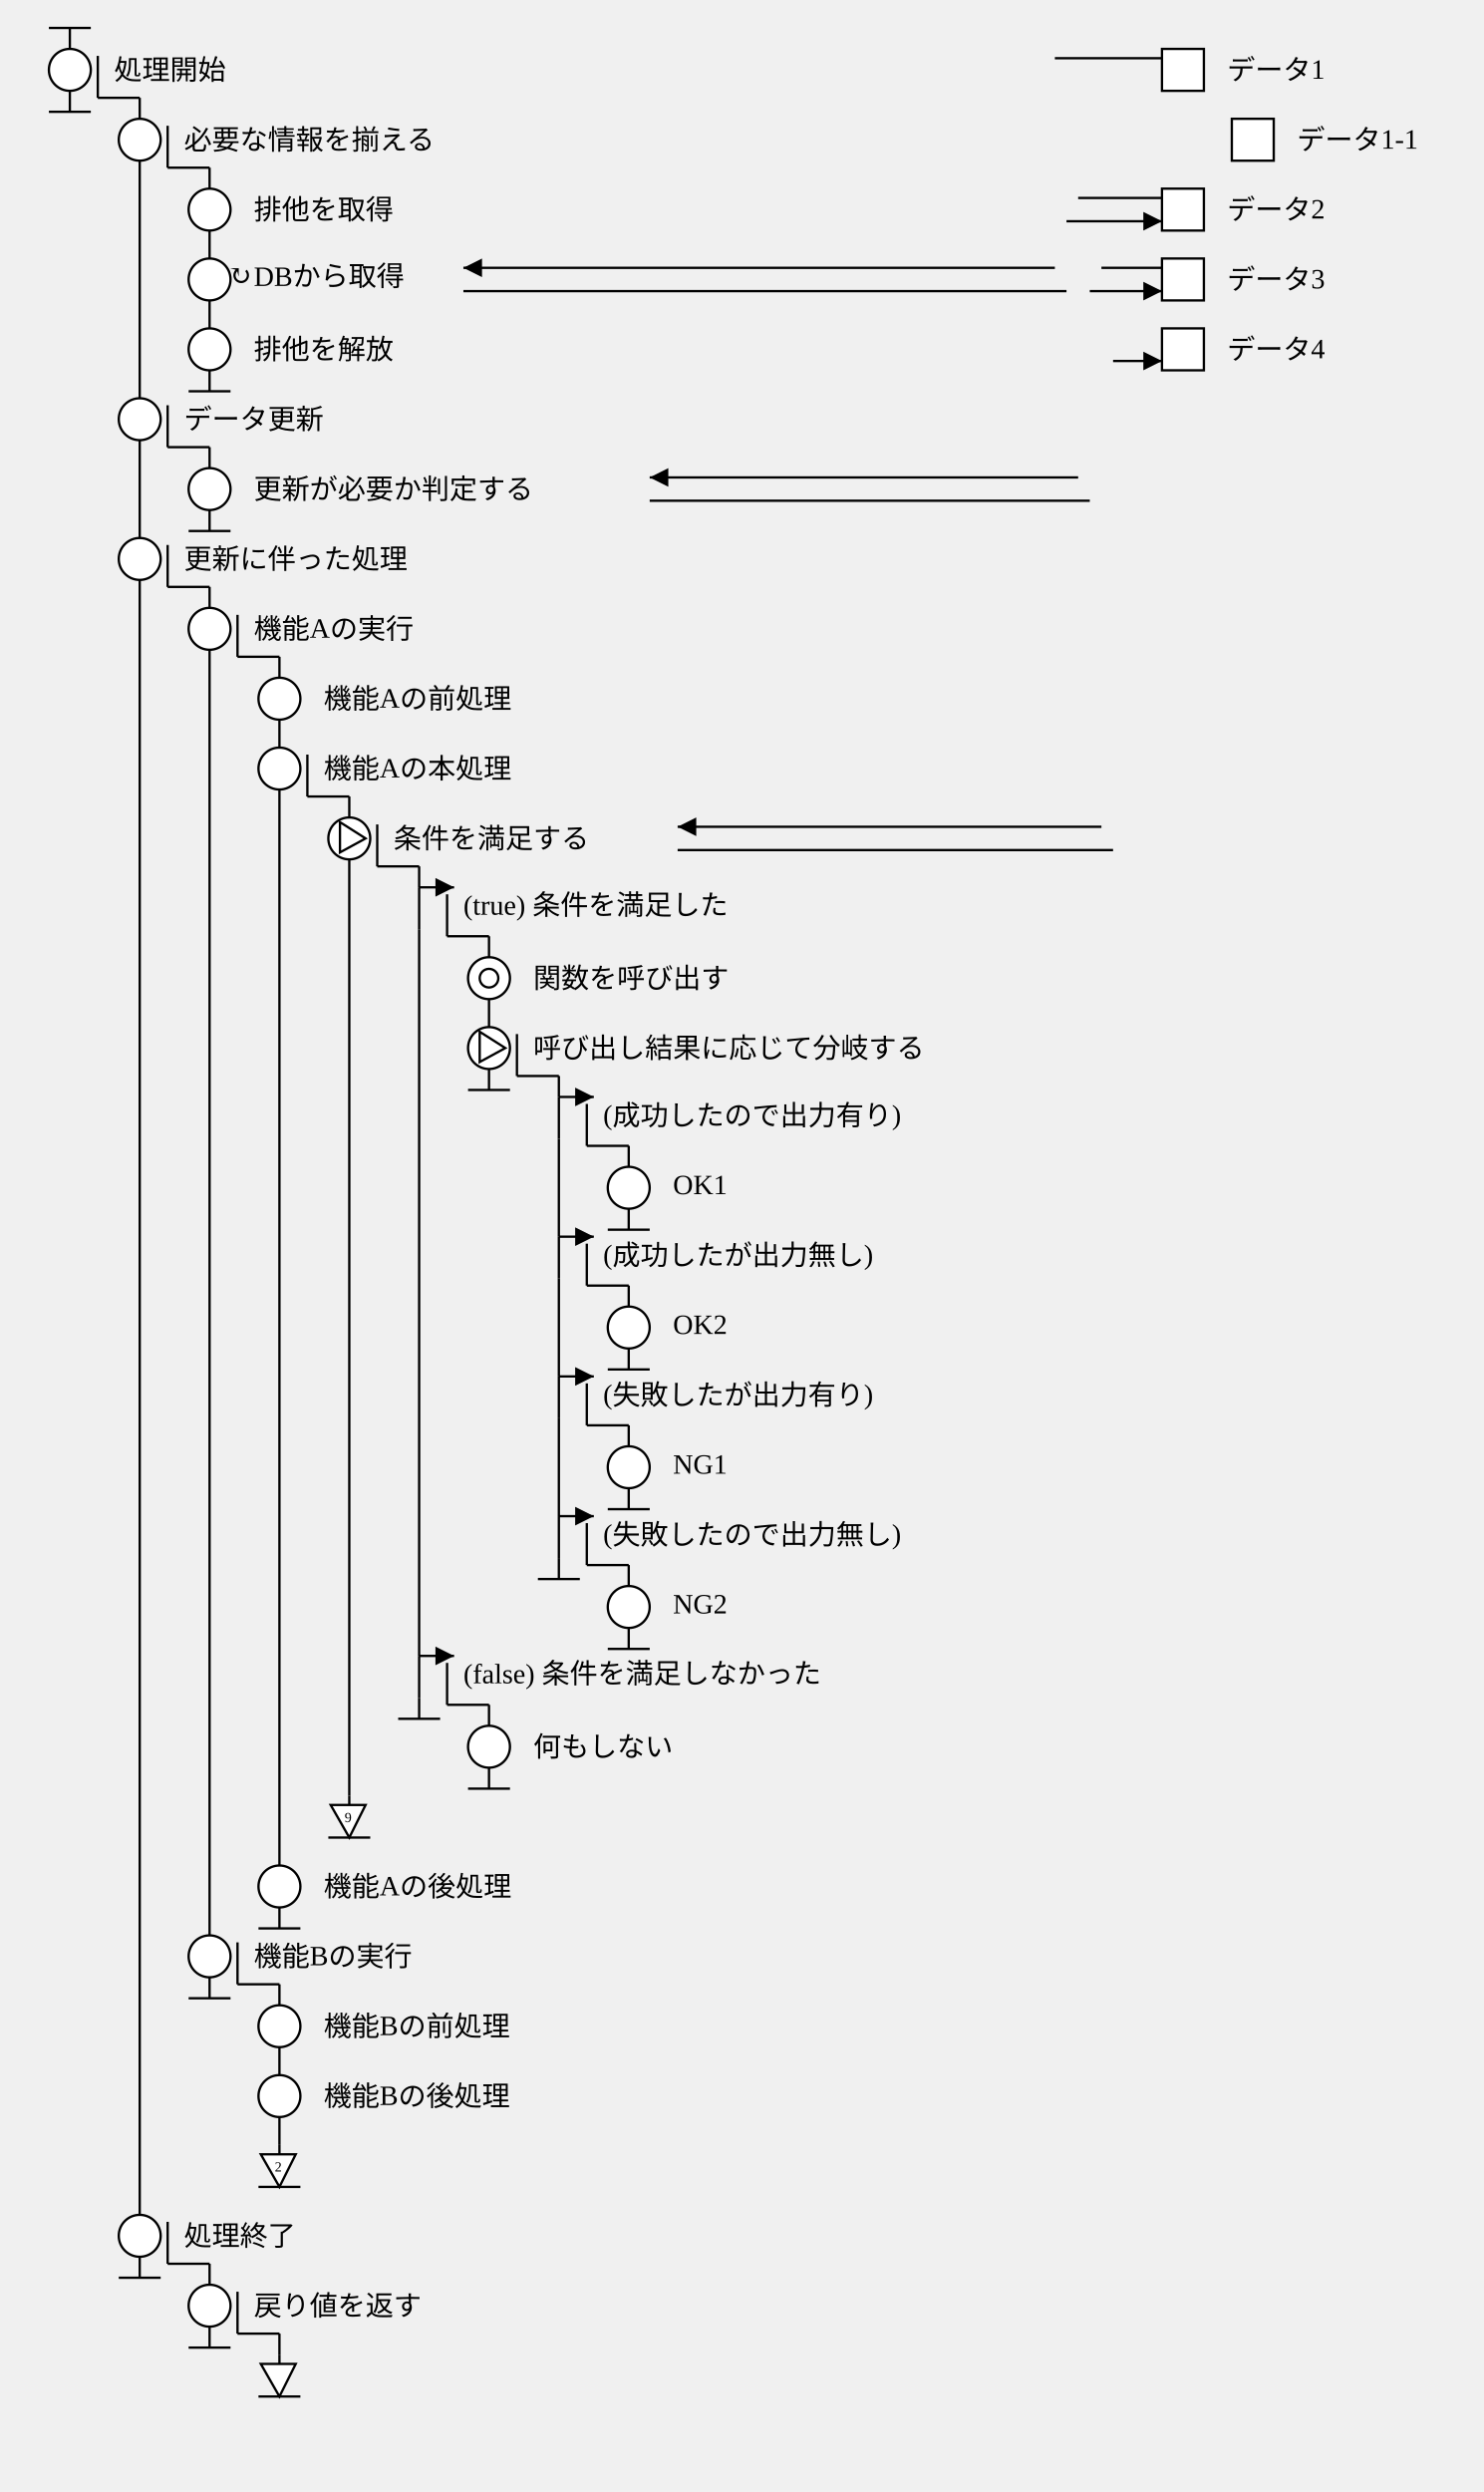
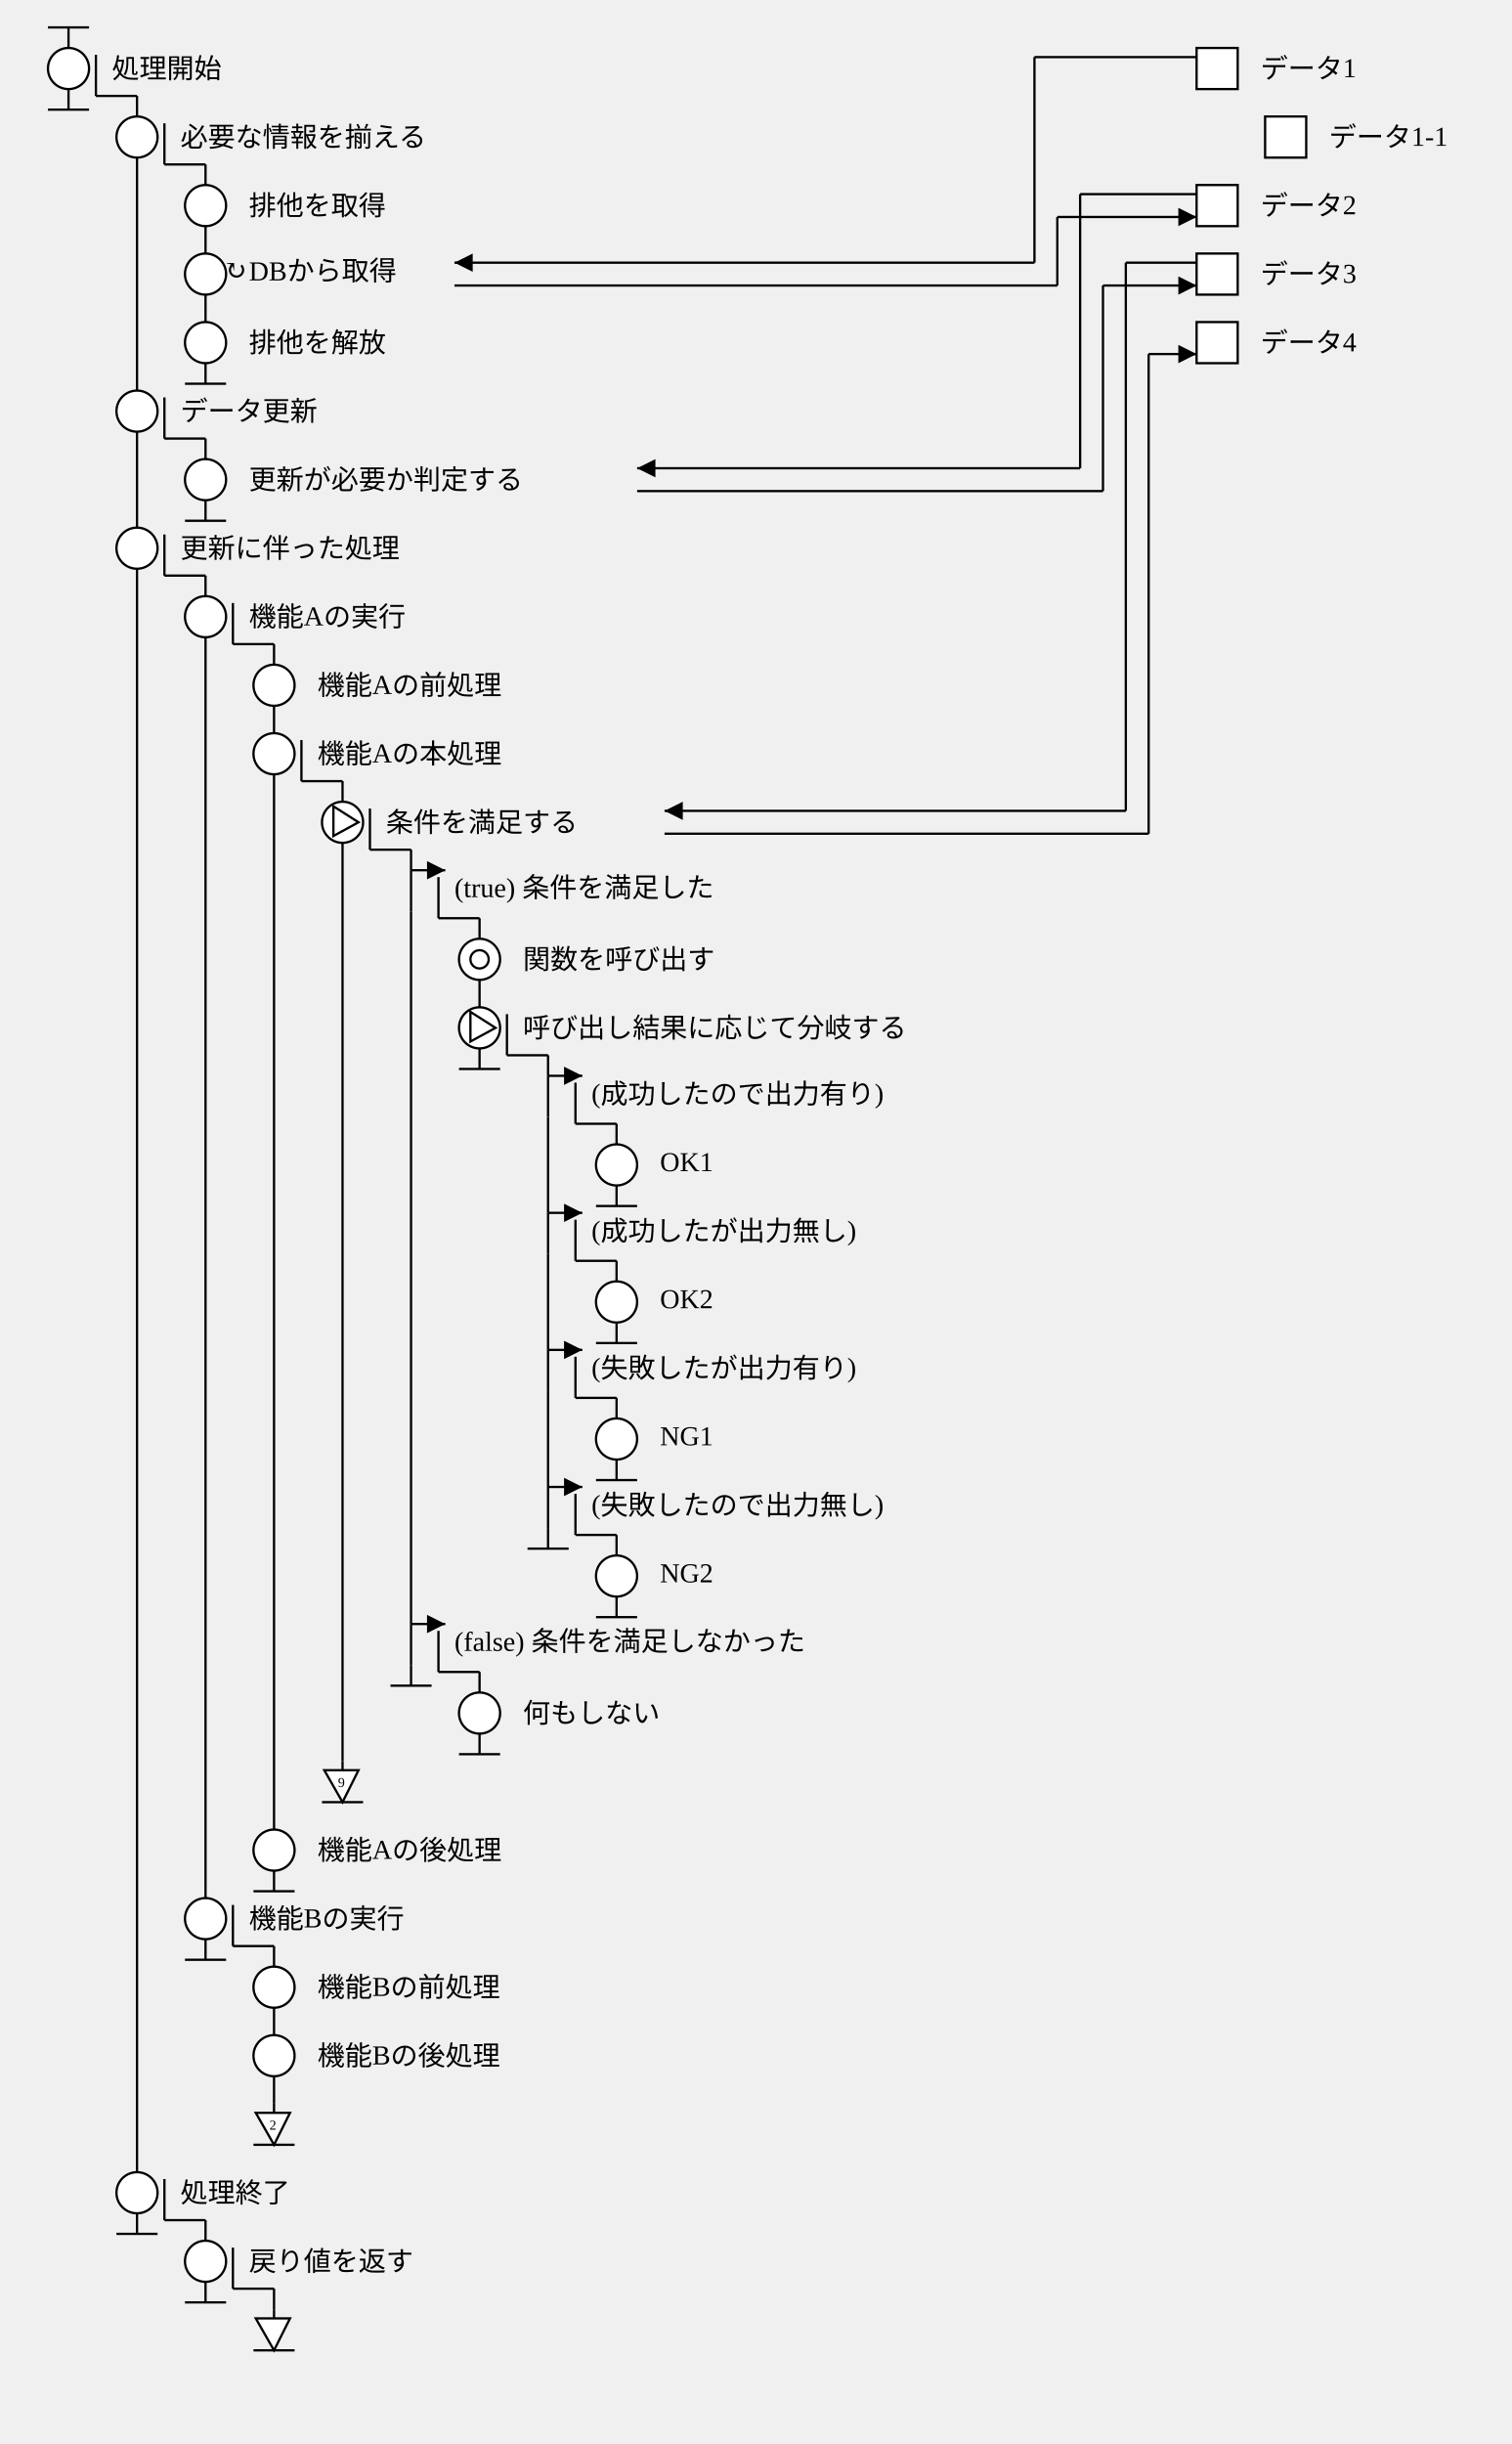
- <svg xmlns="http://www.w3.org/2000/svg" width="637" height="1070" style="background-color: #AFC0B1">
+ <svg xmlns="http://www.w3.org/2000/svg" width="662" height="1070" style="background-color: #AFC0B1">
  <circle cx="30" cy="30" r="9" fill="white" stroke="black" />
  <text x="49" y="30" text-anchor="left" dominant-baseline="middle" font-size="100%" rotate="0">処理開始</text>
  <line x1="30" y1="12" x2="30" y2="21" stroke="black" />
  <line x1="21" y1="12" x2="39" y2="12" stroke="black" />
  <line x1="30" y1="39" x2="30" y2="48" stroke="black" />
  <line x1="21" y1="48" x2="39" y2="48" stroke="black" />
  <circle cx="60" cy="60" r="9" fill="white" stroke="black" />
  <text x="79" y="60" text-anchor="left" dominant-baseline="middle" font-size="100%" rotate="0">必要な情報を揃える</text>
  <line x1="60" y1="42" x2="60" y2="51" stroke="black" />
  <line x1="42" y1="42" x2="60" y2="42" stroke="black" />
  <line x1="42" y1="24" x2="42" y2="42" stroke="black" />
  <circle cx="90" cy="90" r="9" fill="white" stroke="black" />
  <text x="109" y="90" text-anchor="left" dominant-baseline="middle" font-size="100%" rotate="0">排他を取得</text>
  <line x1="90" y1="72" x2="90" y2="81" stroke="black" />
  <line x1="72" y1="72" x2="90" y2="72" stroke="black" />
  <line x1="72" y1="54" x2="72" y2="72" stroke="black" />
  <circle cx="90" cy="120" r="9" fill="white" stroke="black" />
  <text x="98" y="119" text-anchor="left" dominant-baseline="middle" font-size="100%" rotate="240">↻</text>
  <text x="109" y="120" text-anchor="left" dominant-baseline="middle" font-size="100%" rotate="0">DBから取得</text>
  <line x1="90" y1="99" x2="90" y2="111" stroke="black" />
  <circle cx="90" cy="150" r="9" fill="white" stroke="black" />
  <text x="109" y="150" text-anchor="left" dominant-baseline="middle" font-size="100%" rotate="0">排他を解放</text>
  <line x1="90" y1="129" x2="90" y2="141" stroke="black" />
  <line x1="90" y1="159" x2="90" y2="168" stroke="black" />
  <line x1="81" y1="168" x2="99" y2="168" stroke="black" />
  <circle cx="60" cy="180" r="9" fill="white" stroke="black" />
  <text x="79" y="180" text-anchor="left" dominant-baseline="middle" font-size="100%" rotate="0">データ更新</text>
  <line x1="60" y1="69" x2="60" y2="171" stroke="black" />
  <circle cx="90" cy="210" r="9" fill="white" stroke="black" />
  <text x="109" y="210" text-anchor="left" dominant-baseline="middle" font-size="100%" rotate="0">更新が必要か判定する</text>
  <line x1="90" y1="219" x2="90" y2="228" stroke="black" />
  <line x1="81" y1="228" x2="99" y2="228" stroke="black" />
  <line x1="90" y1="192" x2="90" y2="201" stroke="black" />
  <line x1="72" y1="192" x2="90" y2="192" stroke="black" />
  <line x1="72" y1="174" x2="72" y2="192" stroke="black" />
  <circle cx="60" cy="240" r="9" fill="white" stroke="black" />
  <text x="79" y="240" text-anchor="left" dominant-baseline="middle" font-size="100%" rotate="0">更新に伴った処理</text>
  <line x1="60" y1="189" x2="60" y2="231" stroke="black" />
  <circle cx="90" cy="270" r="9" fill="white" stroke="black" />
  <text x="109" y="270" text-anchor="left" dominant-baseline="middle" font-size="100%" rotate="0">機能Aの実行</text>
  <line x1="90" y1="252" x2="90" y2="261" stroke="black" />
  <line x1="72" y1="252" x2="90" y2="252" stroke="black" />
  <line x1="72" y1="234" x2="72" y2="252" stroke="black" />
  <circle cx="120" cy="300" r="9" fill="white" stroke="black" />
  <text x="139" y="300" text-anchor="left" dominant-baseline="middle" font-size="100%" rotate="0">機能Aの前処理</text>
  <line x1="120" y1="282" x2="120" y2="291" stroke="black" />
  <line x1="102" y1="282" x2="120" y2="282" stroke="black" />
  <line x1="102" y1="264" x2="102" y2="282" stroke="black" />
  <circle cx="120" cy="330" r="9" fill="white" stroke="black" />
  <text x="139" y="330" text-anchor="left" dominant-baseline="middle" font-size="100%" rotate="0">機能Aの本処理</text>
  <line x1="120" y1="309" x2="120" y2="321" stroke="black" />
  <circle cx="150" cy="360" r="9" fill="white" stroke="black" />
  <polygon points="157 360 146 366 146 353" fill="white" stroke="black" />
  <text x="169" y="360" text-anchor="left" dominant-baseline="middle" font-size="100%" rotate="0">条件を満足する</text>
  <line x1="150" y1="342" x2="150" y2="351" stroke="black" />
  <line x1="132" y1="342" x2="150" y2="342" stroke="black" />
  <line x1="132" y1="324" x2="132" y2="342" stroke="black" />
  <line x1="180" y1="381" x2="180" y2="399" stroke="black" />
  <line x1="180" y1="381" x2="195" y2="381" stroke="black" />
  <path d="M 195 381 L 187 377 L 187 385" />
  <text x="199" y="390" text-anchor="left" dominant-baseline="middle" font-size="100%" rotate="0">(true) 条件を満足した</text>
  <line x1="180" y1="372" x2="180" y2="381" stroke="black" />
  <line x1="162" y1="372" x2="180" y2="372" stroke="black" />
  <line x1="162" y1="354" x2="162" y2="372" stroke="black" />
  <circle cx="210" cy="420" r="9" fill="white" stroke="black" />
  <circle cx="210" cy="420" r="4" fill="white" stroke="black" />
  <text x="229" y="420" text-anchor="left" dominant-baseline="middle" font-size="100%" rotate="0">関数を呼び出す</text>
  <line x1="210" y1="402" x2="210" y2="411" stroke="black" />
  <line x1="192" y1="402" x2="210" y2="402" stroke="black" />
  <line x1="192" y1="384" x2="192" y2="402" stroke="black" />
  <circle cx="210" cy="450" r="9" fill="white" stroke="black" />
  <polygon points="217 450 206 456 206 443" fill="white" stroke="black" />
  <text x="229" y="450" text-anchor="left" dominant-baseline="middle" font-size="100%" rotate="0">呼び出し結果に応じて分岐する</text>
  <line x1="210" y1="429" x2="210" y2="441" stroke="black" />
  <line x1="210" y1="459" x2="210" y2="468" stroke="black" />
  <line x1="201" y1="468" x2="219" y2="468" stroke="black" />
  <line x1="240" y1="471" x2="240" y2="489" stroke="black" />
  <line x1="240" y1="471" x2="255" y2="471" stroke="black" />
  <path d="M 255 471 L 247 467 L 247 475" />
  <text x="259" y="480" text-anchor="left" dominant-baseline="middle" font-size="100%" rotate="0">(成功したので出力有り)</text>
  <line x1="240" y1="462" x2="240" y2="471" stroke="black" />
  <line x1="222" y1="462" x2="240" y2="462" stroke="black" />
  <line x1="222" y1="444" x2="222" y2="462" stroke="black" />
  <circle cx="270" cy="510" r="9" fill="white" stroke="black" />
  <text x="289" y="510" text-anchor="left" dominant-baseline="middle" font-size="100%" rotate="0">OK1</text>
  <line x1="270" y1="519" x2="270" y2="528" stroke="black" />
  <line x1="261" y1="528" x2="279" y2="528" stroke="black" />
  <line x1="270" y1="492" x2="270" y2="501" stroke="black" />
  <line x1="252" y1="492" x2="270" y2="492" stroke="black" />
  <line x1="252" y1="474" x2="252" y2="492" stroke="black" />
  <line x1="240" y1="531" x2="240" y2="549" stroke="black" />
  <line x1="240" y1="531" x2="255" y2="531" stroke="black" />
  <path d="M 255 531 L 247 527 L 247 535" />
  <text x="259" y="540" text-anchor="left" dominant-baseline="middle" font-size="100%" rotate="0">(成功したが出力無し)</text>
  <line x1="240" y1="489" x2="240" y2="531" stroke="black" />
  <circle cx="270" cy="570" r="9" fill="white" stroke="black" />
  <text x="289" y="570" text-anchor="left" dominant-baseline="middle" font-size="100%" rotate="0">OK2</text>
  <line x1="270" y1="579" x2="270" y2="588" stroke="black" />
  <line x1="261" y1="588" x2="279" y2="588" stroke="black" />
  <line x1="270" y1="552" x2="270" y2="561" stroke="black" />
  <line x1="252" y1="552" x2="270" y2="552" stroke="black" />
  <line x1="252" y1="534" x2="252" y2="552" stroke="black" />
  <line x1="240" y1="591" x2="240" y2="609" stroke="black" />
  <line x1="240" y1="591" x2="255" y2="591" stroke="black" />
  <path d="M 255 591 L 247 587 L 247 595" />
  <text x="259" y="600" text-anchor="left" dominant-baseline="middle" font-size="100%" rotate="0">(失敗したが出力有り)</text>
  <line x1="240" y1="549" x2="240" y2="591" stroke="black" />
  <circle cx="270" cy="630" r="9" fill="white" stroke="black" />
  <text x="289" y="630" text-anchor="left" dominant-baseline="middle" font-size="100%" rotate="0">NG1</text>
  <line x1="270" y1="639" x2="270" y2="648" stroke="black" />
  <line x1="261" y1="648" x2="279" y2="648" stroke="black" />
  <line x1="270" y1="612" x2="270" y2="621" stroke="black" />
  <line x1="252" y1="612" x2="270" y2="612" stroke="black" />
  <line x1="252" y1="594" x2="252" y2="612" stroke="black" />
  <line x1="240" y1="651" x2="240" y2="669" stroke="black" />
  <line x1="240" y1="651" x2="255" y2="651" stroke="black" />
  <path d="M 255 651 L 247 647 L 247 655" />
  <text x="259" y="660" text-anchor="left" dominant-baseline="middle" font-size="100%" rotate="0">(失敗したので出力無し)</text>
  <line x1="240" y1="609" x2="240" y2="651" stroke="black" />
  <line x1="240" y1="669" x2="240" y2="678" stroke="black" />
  <line x1="231" y1="678" x2="249" y2="678" stroke="black" />
  <circle cx="270" cy="690" r="9" fill="white" stroke="black" />
  <text x="289" y="690" text-anchor="left" dominant-baseline="middle" font-size="100%" rotate="0">NG2</text>
  <line x1="270" y1="699" x2="270" y2="708" stroke="black" />
  <line x1="261" y1="708" x2="279" y2="708" stroke="black" />
  <line x1="270" y1="672" x2="270" y2="681" stroke="black" />
  <line x1="252" y1="672" x2="270" y2="672" stroke="black" />
  <line x1="252" y1="654" x2="252" y2="672" stroke="black" />
  <line x1="180" y1="711" x2="180" y2="729" stroke="black" />
  <line x1="180" y1="711" x2="195" y2="711" stroke="black" />
  <path d="M 195 711 L 187 707 L 187 715" />
  <text x="199" y="720" text-anchor="left" dominant-baseline="middle" font-size="100%" rotate="0">(false) 条件を満足しなかった</text>
  <line x1="180" y1="399" x2="180" y2="711" stroke="black" />
  <line x1="180" y1="729" x2="180" y2="738" stroke="black" />
  <line x1="171" y1="738" x2="189" y2="738" stroke="black" />
  <circle cx="210" cy="750" r="9" fill="white" stroke="black" />
  <text x="229" y="750" text-anchor="left" dominant-baseline="middle" font-size="100%" rotate="0">何もしない</text>
  <line x1="210" y1="759" x2="210" y2="768" stroke="black" />
  <line x1="201" y1="768" x2="219" y2="768" stroke="black" />
  <line x1="210" y1="732" x2="210" y2="741" stroke="black" />
  <line x1="192" y1="732" x2="210" y2="732" stroke="black" />
  <line x1="192" y1="714" x2="192" y2="732" stroke="black" />
  <line x1="150" y1="771" x2="150" y2="780" stroke="black" />
  <polygon points="150 789 142 775 157 775" fill="white" stroke="black" />
  <line x1="141" y1="789" x2="159" y2="789" stroke="black" />
  <text x="148" y="781" text-anchor="left" dominant-baseline="middle" font-size="50%" rotate="0">9</text>
  <line x1="150" y1="369" x2="150" y2="771" stroke="black" />
  <circle cx="120" cy="810" r="9" fill="white" stroke="black" />
  <text x="139" y="810" text-anchor="left" dominant-baseline="middle" font-size="100%" rotate="0">機能Aの後処理</text>
  <line x1="120" y1="339" x2="120" y2="801" stroke="black" />
  <line x1="120" y1="819" x2="120" y2="828" stroke="black" />
  <line x1="111" y1="828" x2="129" y2="828" stroke="black" />
  <circle cx="90" cy="840" r="9" fill="white" stroke="black" />
  <text x="109" y="840" text-anchor="left" dominant-baseline="middle" font-size="100%" rotate="0">機能Bの実行</text>
  <line x1="90" y1="279" x2="90" y2="831" stroke="black" />
  <line x1="90" y1="849" x2="90" y2="858" stroke="black" />
  <line x1="81" y1="858" x2="99" y2="858" stroke="black" />
  <circle cx="120" cy="870" r="9" fill="white" stroke="black" />
  <text x="139" y="870" text-anchor="left" dominant-baseline="middle" font-size="100%" rotate="0">機能Bの前処理</text>
  <line x1="120" y1="852" x2="120" y2="861" stroke="black" />
  <line x1="102" y1="852" x2="120" y2="852" stroke="black" />
  <line x1="102" y1="834" x2="102" y2="852" stroke="black" />
  <circle cx="120" cy="900" r="9" fill="white" stroke="black" />
  <text x="139" y="900" text-anchor="left" dominant-baseline="middle" font-size="100%" rotate="0">機能Bの後処理</text>
  <line x1="120" y1="879" x2="120" y2="891" stroke="black" />
  <line x1="120" y1="921" x2="120" y2="930" stroke="black" />
  <polygon points="120 939 112 925 127 925" fill="white" stroke="black" />
  <line x1="111" y1="939" x2="129" y2="939" stroke="black" />
  <text x="118" y="931" text-anchor="left" dominant-baseline="middle" font-size="50%" rotate="0">2</text>
  <line x1="120" y1="909" x2="120" y2="921" stroke="black" />
  <circle cx="60" cy="960" r="9" fill="white" stroke="black" />
  <text x="79" y="960" text-anchor="left" dominant-baseline="middle" font-size="100%" rotate="0">処理終了</text>
  <line x1="60" y1="249" x2="60" y2="951" stroke="black" />
  <line x1="60" y1="969" x2="60" y2="978" stroke="black" />
  <line x1="51" y1="978" x2="69" y2="978" stroke="black" />
  <circle cx="90" cy="990" r="9" fill="white" stroke="black" />
  <text x="109" y="990" text-anchor="left" dominant-baseline="middle" font-size="100%" rotate="0">戻り値を返す</text>
  <line x1="90" y1="999" x2="90" y2="1008" stroke="black" />
  <line x1="81" y1="1008" x2="99" y2="1008" stroke="black" />
  <line x1="90" y1="972" x2="90" y2="981" stroke="black" />
  <line x1="72" y1="972" x2="90" y2="972" stroke="black" />
  <line x1="72" y1="954" x2="72" y2="972" stroke="black" />
  <line x1="120" y1="1011" x2="120" y2="1020" stroke="black" />
  <polygon points="120 1029 112 1015 127 1015" fill="white" stroke="black" />
  <line x1="111" y1="1029" x2="129" y2="1029" stroke="black" />
  <line x1="120" y1="1002" x2="120" y2="1011" stroke="black" />
  <line x1="102" y1="1002" x2="120" y2="1002" stroke="black" />
  <line x1="102" y1="984" x2="102" y2="1002" stroke="black" />
  <line x1="199" y1="115" x2="453" y2="115" stroke="black" />
  <path d="M 199 115 L 207 111 L 207 119" />
-   <line x1="199" y1="125" x2="458" y2="125" stroke="black" />
-   <line x1="279" y1="205" x2="463" y2="205" stroke="black" />
+   <line x1="199" y1="125" x2="463" y2="125" stroke="black" />
+   <line x1="279" y1="205" x2="473" y2="205" stroke="black" />
  <path d="M 279 205 L 287 201 L 287 209" />
-   <line x1="279" y1="215" x2="468" y2="215" stroke="black" />
-   <line x1="291" y1="355" x2="473" y2="355" stroke="black" />
+   <line x1="279" y1="215" x2="483" y2="215" stroke="black" />
+   <line x1="291" y1="355" x2="493" y2="355" stroke="black" />
  <path d="M 291 355 L 299 351 L 299 359" />
-   <line x1="291" y1="365" x2="478" y2="365" stroke="black" />
-   <rect x="499" y="21" width="18" height="18" fill="white" stroke="black" />
-   <text x="527" y="30" text-anchor="left" dominant-baseline="middle" font-size="100%" rotate="0">データ1</text>
-   <line x1="453" y1="25" x2="499" y2="25" stroke="black" />
-   <rect x="529" y="51" width="18" height="18" fill="white" stroke="black" />
-   <text x="557" y="60" text-anchor="left" dominant-baseline="middle" font-size="100%" rotate="0">データ1-1</text>
-   <rect x="499" y="81" width="18" height="18" fill="white" stroke="black" />
-   <text x="527" y="90" text-anchor="left" dominant-baseline="middle" font-size="100%" rotate="0">データ2</text>
-   <line x1="458" y1="95" x2="499" y2="95" stroke="black" />
-   <path d="M 499 95 L 491 91 L 491 99" />
-   <line x1="463" y1="85" x2="499" y2="85" stroke="black" />
-   <rect x="499" y="111" width="18" height="18" fill="white" stroke="black" />
-   <text x="527" y="120" text-anchor="left" dominant-baseline="middle" font-size="100%" rotate="0">データ3</text>
-   <line x1="468" y1="125" x2="499" y2="125" stroke="black" />
-   <path d="M 499 125 L 491 121 L 491 129" />
-   <line x1="473" y1="115" x2="499" y2="115" stroke="black" />
-   <rect x="499" y="141" width="18" height="18" fill="white" stroke="black" />
-   <text x="527" y="150" text-anchor="left" dominant-baseline="middle" font-size="100%" rotate="0">データ4</text>
-   <line x1="478" y1="155" x2="499" y2="155" stroke="black" />
-   <path d="M 499 155 L 491 151 L 491 159" />
+   <line x1="291" y1="365" x2="503" y2="365" stroke="black" />
+   <rect x="524" y="21" width="18" height="18" fill="white" stroke="black" />
+   <text x="552" y="30" text-anchor="left" dominant-baseline="middle" font-size="100%" rotate="0">データ1</text>
+   <line x1="453" y1="25" x2="524" y2="25" stroke="black" />
+   <rect x="554" y="51" width="18" height="18" fill="white" stroke="black" />
+   <text x="582" y="60" text-anchor="left" dominant-baseline="middle" font-size="100%" rotate="0">データ1-1</text>
+   <rect x="524" y="81" width="18" height="18" fill="white" stroke="black" />
+   <text x="552" y="90" text-anchor="left" dominant-baseline="middle" font-size="100%" rotate="0">データ2</text>
+   <line x1="463" y1="95" x2="524" y2="95" stroke="black" />
+   <path d="M 524 95 L 516 91 L 516 99" />
+   <line x1="473" y1="85" x2="524" y2="85" stroke="black" />
+   <rect x="524" y="111" width="18" height="18" fill="white" stroke="black" />
+   <text x="552" y="120" text-anchor="left" dominant-baseline="middle" font-size="100%" rotate="0">データ3</text>
+   <line x1="483" y1="125" x2="524" y2="125" stroke="black" />
+   <path d="M 524 125 L 516 121 L 516 129" />
+   <line x1="493" y1="115" x2="524" y2="115" stroke="black" />
+   <rect x="524" y="141" width="18" height="18" fill="white" stroke="black" />
+   <text x="552" y="150" text-anchor="left" dominant-baseline="middle" font-size="100%" rotate="0">データ4</text>
+   <line x1="503" y1="155" x2="524" y2="155" stroke="black" />
+   <path d="M 524 155 L 516 151 L 516 159" />
+   <line x1="453" y1="25" x2="453" y2="115" stroke="black" />
+   <line x1="463" y1="95" x2="463" y2="125" stroke="black" />
+   <line x1="473" y1="85" x2="473" y2="205" stroke="black" />
+   <line x1="483" y1="125" x2="483" y2="215" stroke="black" />
+   <line x1="493" y1="115" x2="493" y2="355" stroke="black" />
+   <line x1="503" y1="155" x2="503" y2="365" stroke="black" />
</svg>
